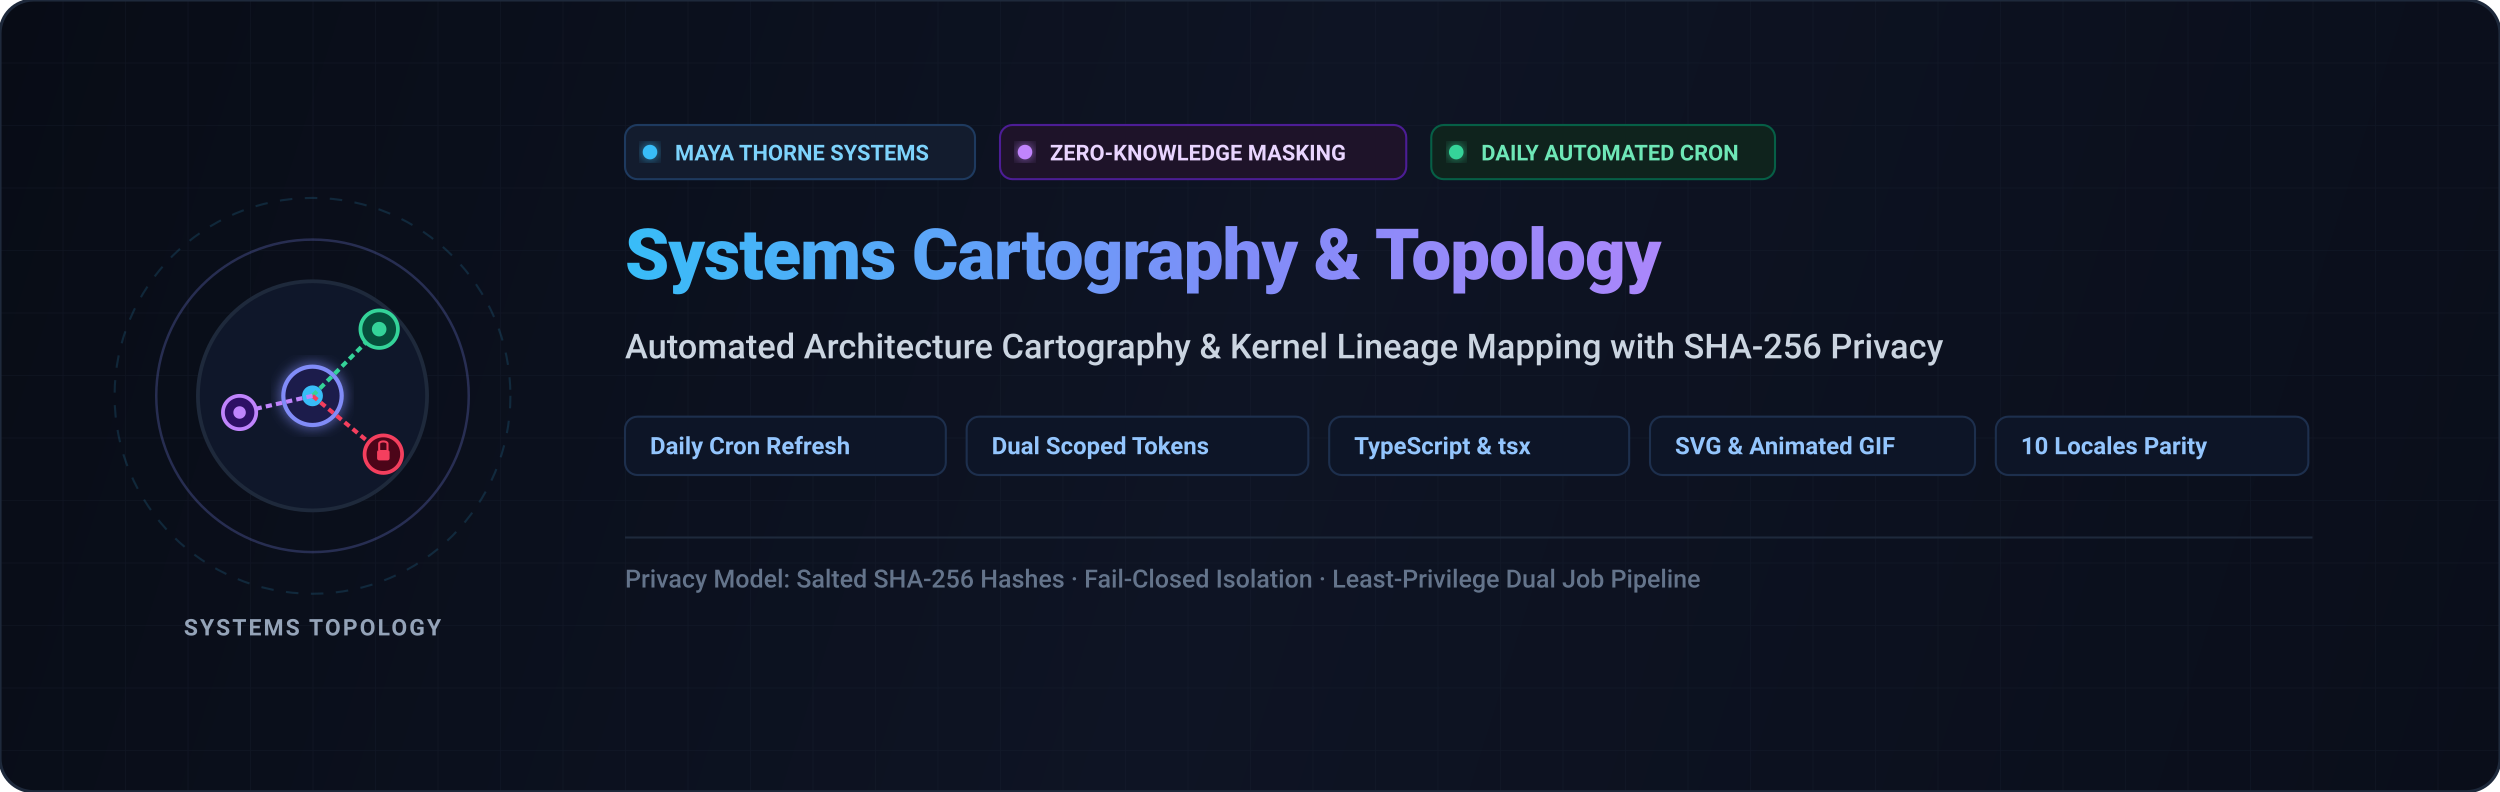
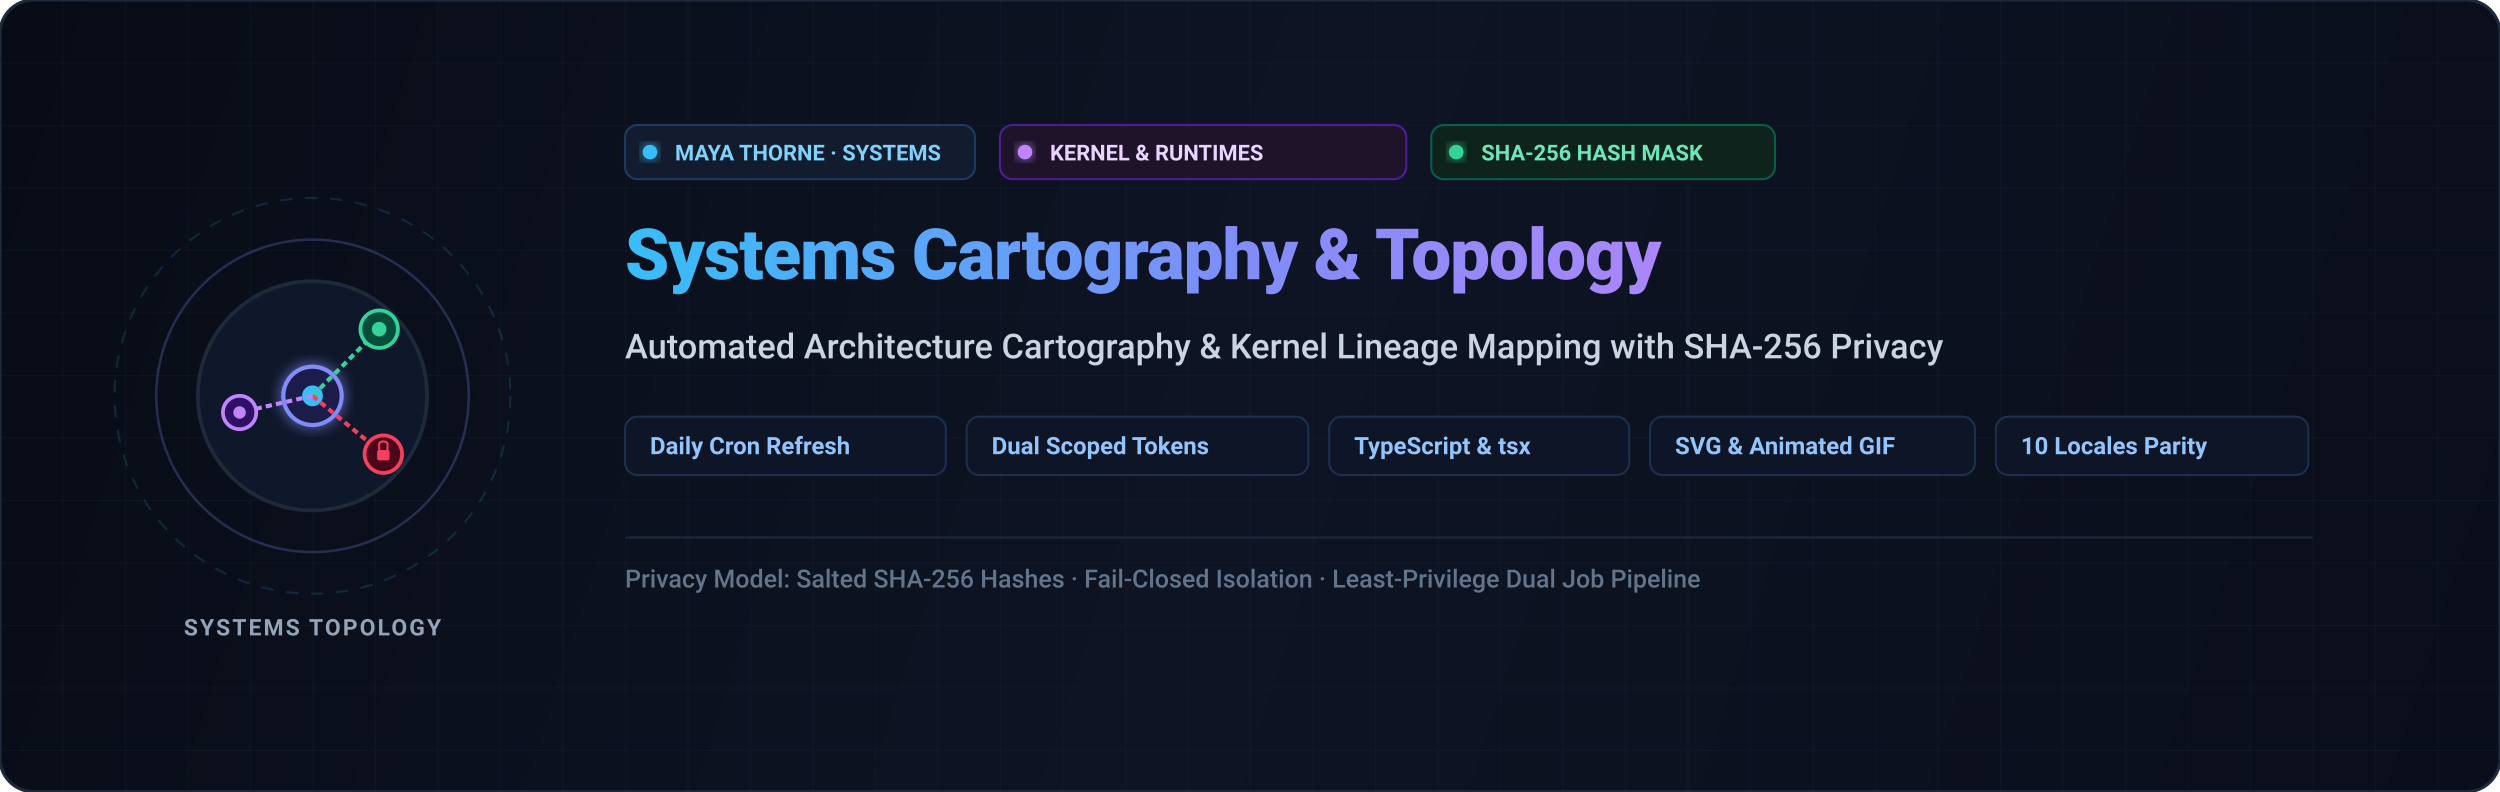
<svg xmlns="http://www.w3.org/2000/svg" width="1200" height="380" viewBox="0 0 1200 380" fill="none" role="img" aria-label="GitHub Organization Map &amp; Cartography Banner">
  <defs>
    <linearGradient id="bg-grad" x1="0" y1="0" x2="1200" y2="380" gradientUnits="userSpaceOnUse">
      <stop offset="0%" stop-color="#080c16" />
      <stop offset="50%" stop-color="#0e1424" />
      <stop offset="100%" stop-color="#0a0e1a" />
    </linearGradient>
    <linearGradient id="title-cyan" x1="0" y1="0" x2="600" y2="0" gradientUnits="userSpaceOnUse">
      <stop offset="0%" stop-color="#38bdf8" />
      <stop offset="50%" stop-color="#818cf8" />
      <stop offset="100%" stop-color="#c084fc" />
    </linearGradient>
    <linearGradient id="shield-grad" x1="0" y1="0" x2="120" y2="120" gradientUnits="userSpaceOnUse">
      <stop offset="0%" stop-color="#1e1b4b" />
      <stop offset="100%" stop-color="#0f172a" />
    </linearGradient>
    <pattern id="grid" width="30" height="30" patternUnits="userSpaceOnUse">
      <path d="M 30 0 L 0 0 0 30" fill="none" stroke="#1e293b" stroke-width="0.75" stroke-opacity="0.3" />
    </pattern>
    <filter id="glow" x="-20%" y="-20%" width="140%" height="140%">
      <feGaussianBlur stdDeviation="6" result="blur" />
      <feMerge>
        <feMergeNode in="blur" />
        <feMergeNode in="SourceGraphic" />
      </feMerge>
    </filter>
    <filter id="badge-glow" x="-20%" y="-20%" width="140%" height="140%">
      <feGaussianBlur stdDeviation="3" result="blur" />
      <feMerge>
        <feMergeNode in="blur" />
        <feMergeNode in="SourceGraphic" />
      </feMerge>
    </filter>
  </defs>
  <rect width="1200" height="380" rx="16" fill="url(#bg-grad)" />
  <rect width="1200" height="380" rx="16" fill="url(#grid)" />
  <rect width="1200" height="380" rx="16" stroke="#1e293b" stroke-width="1.5" />
  <g transform="translate(60, 65)">
    <circle cx="90" cy="125" r="95" fill="none" stroke="#38bdf8" stroke-width="1" stroke-opacity="0.15" stroke-dasharray="6 6" />
    <circle cx="90" cy="125" r="75" fill="none" stroke="#818cf8" stroke-width="1.2" stroke-opacity="0.25" />
    <circle cx="90" cy="125" r="55" fill="#0f172a" stroke="#1e293b" stroke-width="1.8" />
    <g transform="translate(90, 125)">
      <circle cx="0" cy="0" r="14" fill="#1e1b4b" stroke="#818cf8" stroke-width="2" filter="url(#badge-glow)" />
      <circle cx="0" cy="0" r="5" fill="#38bdf8" />
      <line x1="0" y1="0" x2="32" y2="-32" stroke="#34d399" stroke-width="2" stroke-dasharray="3 2" />
      <circle cx="32" cy="-32" r="9" fill="#064e3b" stroke="#34d399" stroke-width="1.8" />
      <circle cx="32" cy="-32" r="3.5" fill="#34d399" />
      <line x1="0" y1="0" x2="34" y2="28" stroke="#f43f5e" stroke-width="2" stroke-dasharray="3 2" />
      <circle cx="34" cy="28" r="9" fill="#4c0519" stroke="#f43f5e" stroke-width="1.8" />
      <rect x="31" y="26" width="6" height="5" rx="1" fill="#f43f5e" />
      <path d="M 32 26 L 32 23 C 32 21.5 36 21.5 36 23 L 36 26" fill="none" stroke="#f43f5e" stroke-width="1" />
      <line x1="0" y1="0" x2="-35" y2="8" stroke="#c084fc" stroke-width="2" stroke-dasharray="3 2" />
      <circle cx="-35" cy="8" r="8" fill="#2e1065" stroke="#c084fc" stroke-width="1.8" />
      <circle cx="-35" cy="8" r="3" fill="#c084fc" />
    </g>
    <text x="90" y="240" fill="#94a3b8" font-family="-apple-system, BlinkMacSystemFont, 'Segoe UI', Roboto, sans-serif" font-size="11" font-weight="700" letter-spacing="1" text-anchor="middle">SYSTEMS TOPOLOGY</text>
  </g>
  <g transform="translate(300, 60)">
    <g transform="translate(0, 0)">
      <rect x="0" y="0" width="168" height="26" rx="6" fill="#131c2e" stroke="#1e3a5f" stroke-width="1" />
      <circle cx="12" cy="13" r="3.5" fill="#38bdf8" filter="url(#badge-glow)" />
-       <text x="24" y="17" fill="#7dd3fc" font-family="-apple-system, BlinkMacSystemFont, 'Segoe UI', Roboto, sans-serif" font-size="10.5" font-weight="700">MAYA THORNE SYSTEMS</text>
+       <text x="24" y="17" fill="#7dd3fc" font-family="-apple-system, BlinkMacSystemFont, 'Segoe UI', Roboto, sans-serif" font-size="10.5" font-weight="700">MAYA THORNE · SYSTEMS</text>
      <rect x="180" y="0" width="195" height="26" rx="6" fill="#1e1329" stroke="#4c1d95" stroke-width="1" />
      <circle cx="192" cy="13" r="3.5" fill="#c084fc" filter="url(#badge-glow)" />
-       <text x="204" y="17" fill="#e9d5ff" font-family="-apple-system, BlinkMacSystemFont, 'Segoe UI', Roboto, sans-serif" font-size="10.5" font-weight="700">ZERO-KNOWLEDGE MASKING</text>
+       <text x="204" y="17" fill="#e9d5ff" font-family="-apple-system, BlinkMacSystemFont, 'Segoe UI', Roboto, sans-serif" font-size="10.5" font-weight="700">KERNEL &amp; RUNTIMES</text>
      <rect x="387" y="0" width="165" height="26" rx="6" fill="#0f231d" stroke="#065f46" stroke-width="1" />
      <circle cx="399" cy="13" r="3.5" fill="#34d399" filter="url(#badge-glow)" />
-       <text x="411" y="17" fill="#6ee7b7" font-family="-apple-system, BlinkMacSystemFont, 'Segoe UI', Roboto, sans-serif" font-size="10.5" font-weight="700">DAILY AUTOMATED CRON</text>
+       <text x="411" y="17" fill="#6ee7b7" font-family="-apple-system, BlinkMacSystemFont, 'Segoe UI', Roboto, sans-serif" font-size="10.5" font-weight="700">SHA-256 HASH MASK</text>
    </g>
    <text x="0" y="74" fill="url(#title-cyan)" font-family="-apple-system, BlinkMacSystemFont, 'Segoe UI', Roboto, sans-serif" font-size="34" font-weight="900" letter-spacing="-0.5">
      Systems Cartography &amp; Topology
    </text>
    <text x="0" y="112" fill="#cbd5e1" font-family="-apple-system, BlinkMacSystemFont, 'Segoe UI', Roboto, sans-serif" font-size="16.5" font-weight="500">
      Automated Architecture Cartography &amp; Kernel Lineage Mapping with SHA-256 Privacy
    </text>
    <g transform="translate(0, 140)">
      <rect x="0" y="0" width="154" height="28" rx="6" fill="#0d1527" stroke="#1d2f4d" stroke-width="1" />
      <text x="12" y="18" fill="#93c5fd" font-family="-apple-system, BlinkMacSystemFont, 'Segoe UI', Roboto, sans-serif" font-size="11.5" font-weight="600">Daily Cron Refresh</text>
      <rect x="164" y="0" width="164" height="28" rx="6" fill="#0d1527" stroke="#1d2f4d" stroke-width="1" />
      <text x="176" y="18" fill="#93c5fd" font-family="-apple-system, BlinkMacSystemFont, 'Segoe UI', Roboto, sans-serif" font-size="11.5" font-weight="600">Dual Scoped Tokens</text>
      <rect x="338" y="0" width="144" height="28" rx="6" fill="#0d1527" stroke="#1d2f4d" stroke-width="1" />
      <text x="350" y="18" fill="#93c5fd" font-family="-apple-system, BlinkMacSystemFont, 'Segoe UI', Roboto, sans-serif" font-size="11.5" font-weight="600">TypeScript &amp; tsx</text>
      <rect x="492" y="0" width="156" height="28" rx="6" fill="#0d1527" stroke="#1d2f4d" stroke-width="1" />
      <text x="504" y="18" fill="#93c5fd" font-family="-apple-system, BlinkMacSystemFont, 'Segoe UI', Roboto, sans-serif" font-size="11.5" font-weight="600">SVG &amp; Animated GIF</text>
      <rect x="658" y="0" width="150" height="28" rx="6" fill="#0d1527" stroke="#1d2f4d" stroke-width="1" />
      <text x="670" y="18" fill="#93c5fd" font-family="-apple-system, BlinkMacSystemFont, 'Segoe UI', Roboto, sans-serif" font-size="11.5" font-weight="600">10 Locales Parity</text>
    </g>
    <g transform="translate(0, 198)">
      <line x1="0" y1="0" x2="810" y2="0" stroke="#1e293b" stroke-width="1" />
      <text x="0" y="24" fill="#64748b" font-family="-apple-system, BlinkMacSystemFont, 'Segoe UI', Roboto, sans-serif" font-size="12" font-weight="500">
        Privacy Model: Salted SHA-256 Hashes · Fail-Closed Isolation · Least-Privilege Dual Job Pipeline
      </text>
    </g>
  </g>
</svg>
